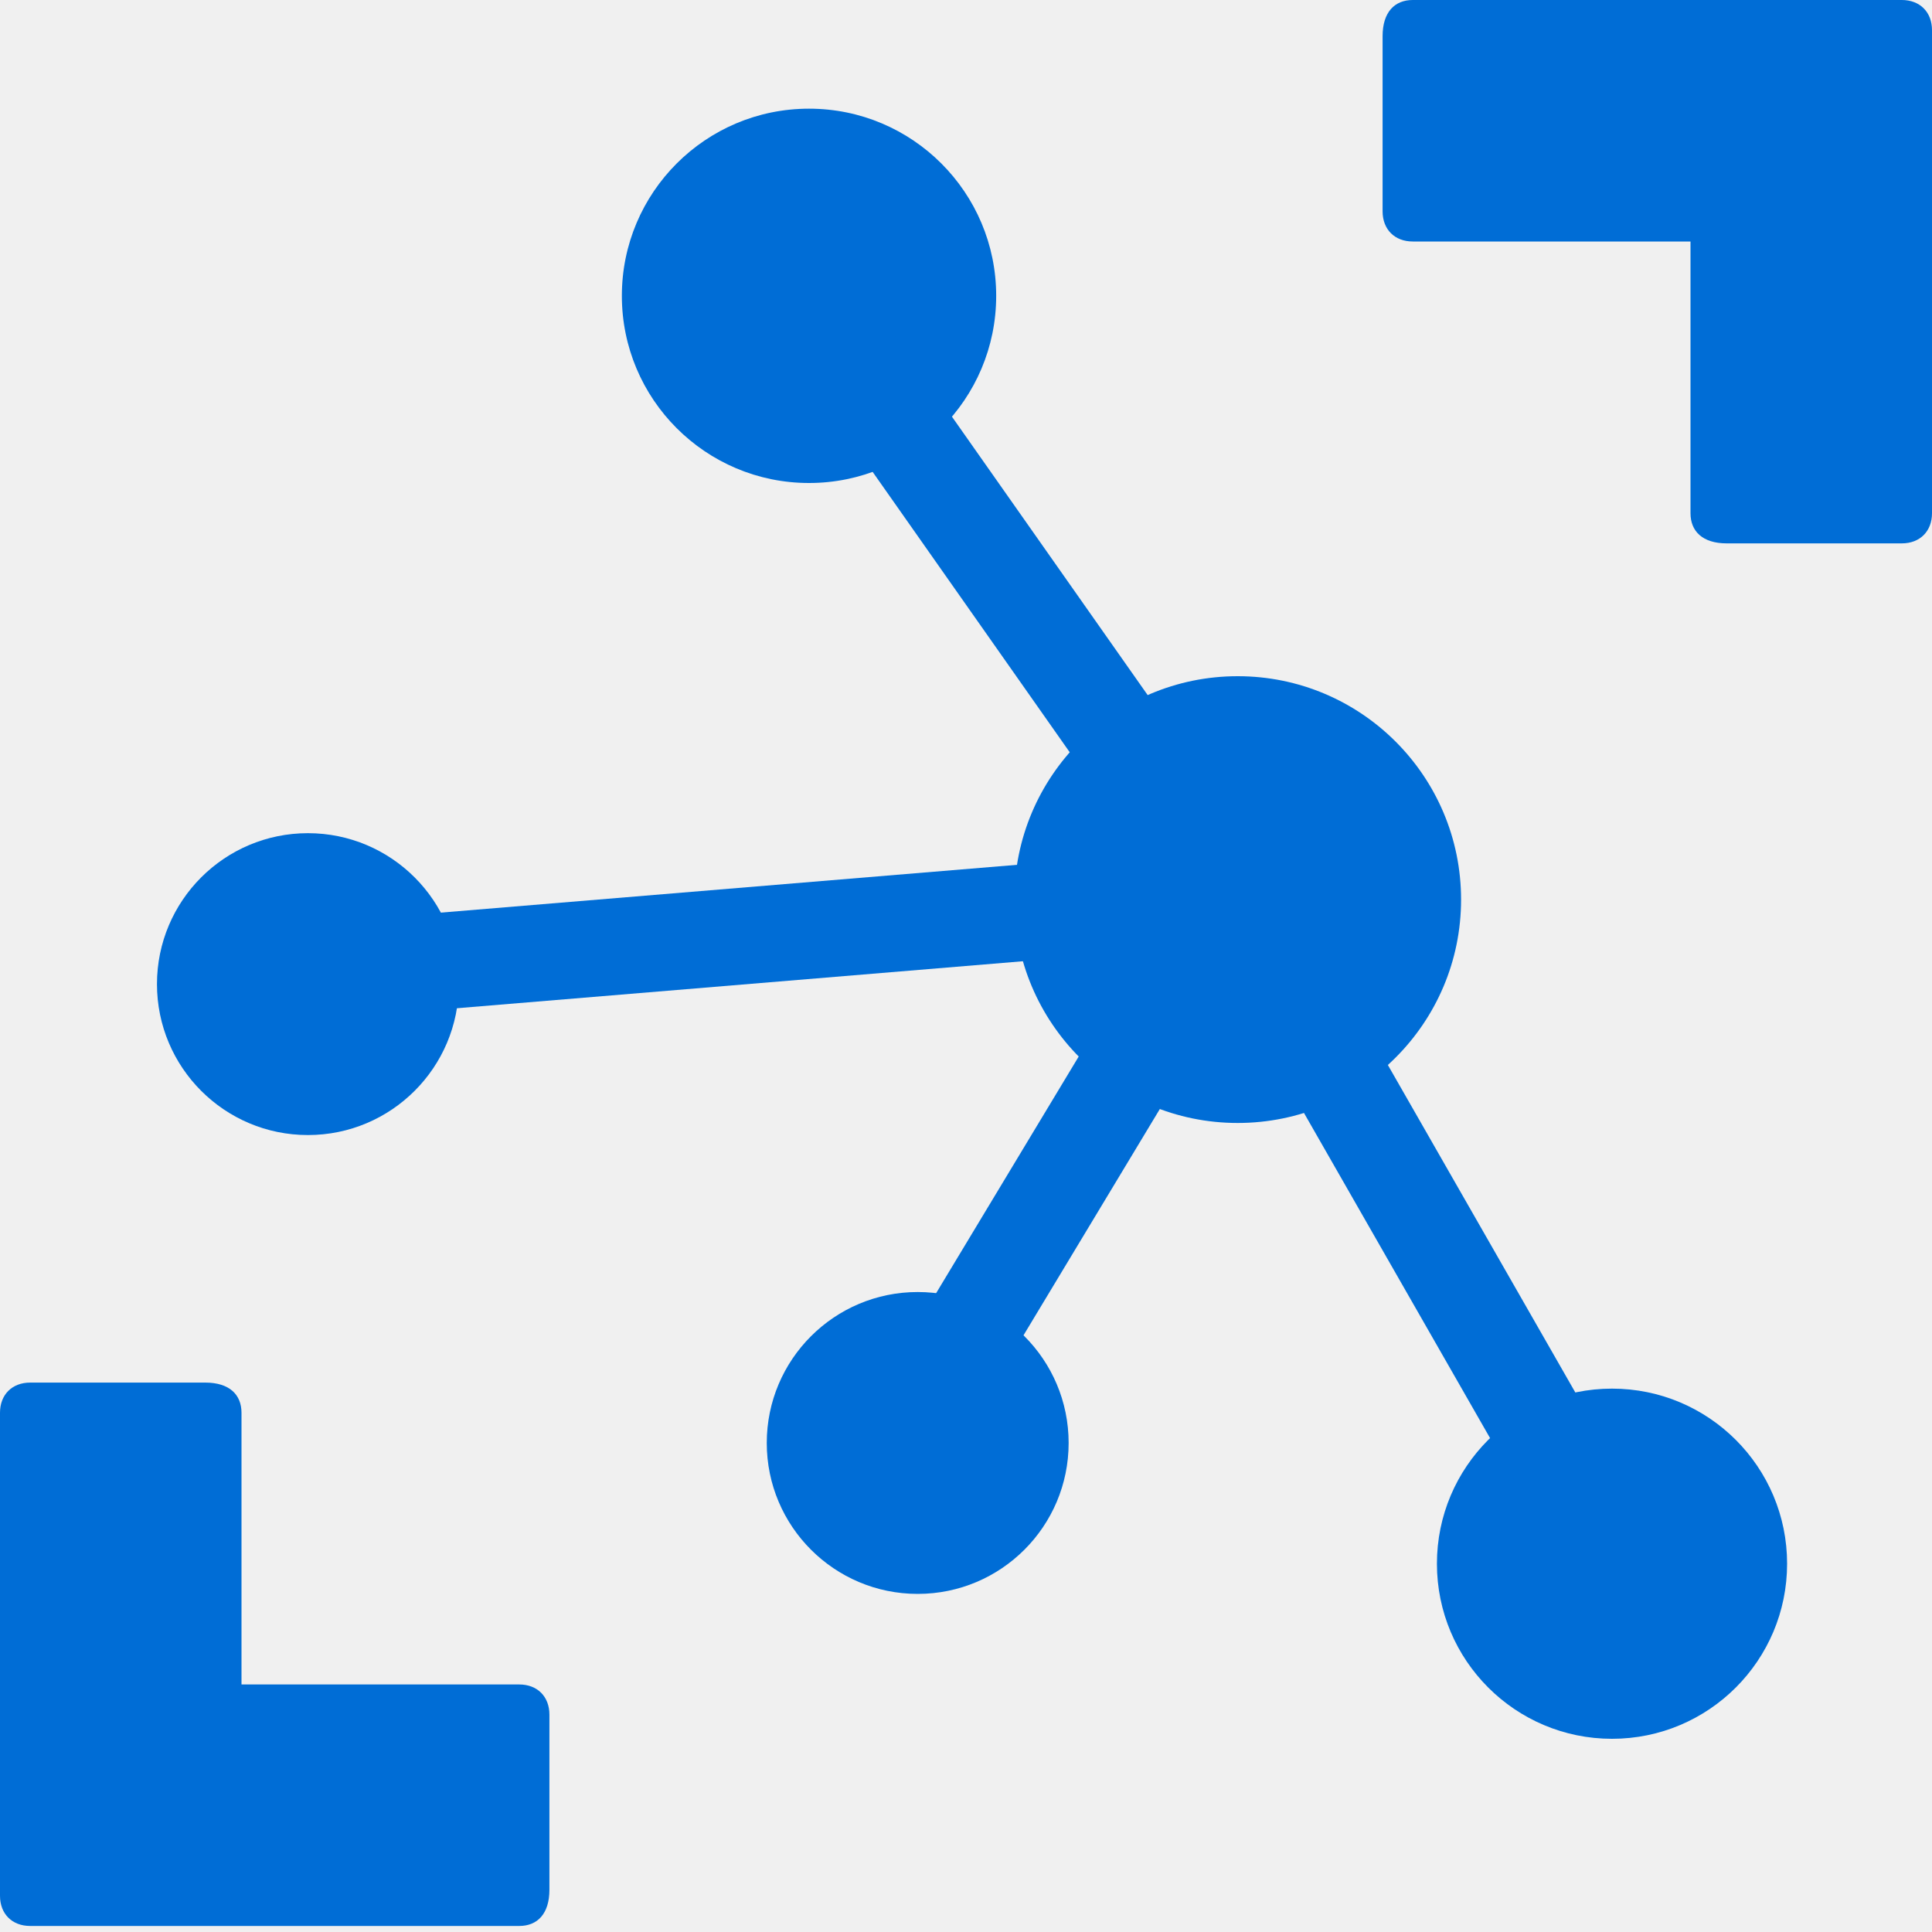
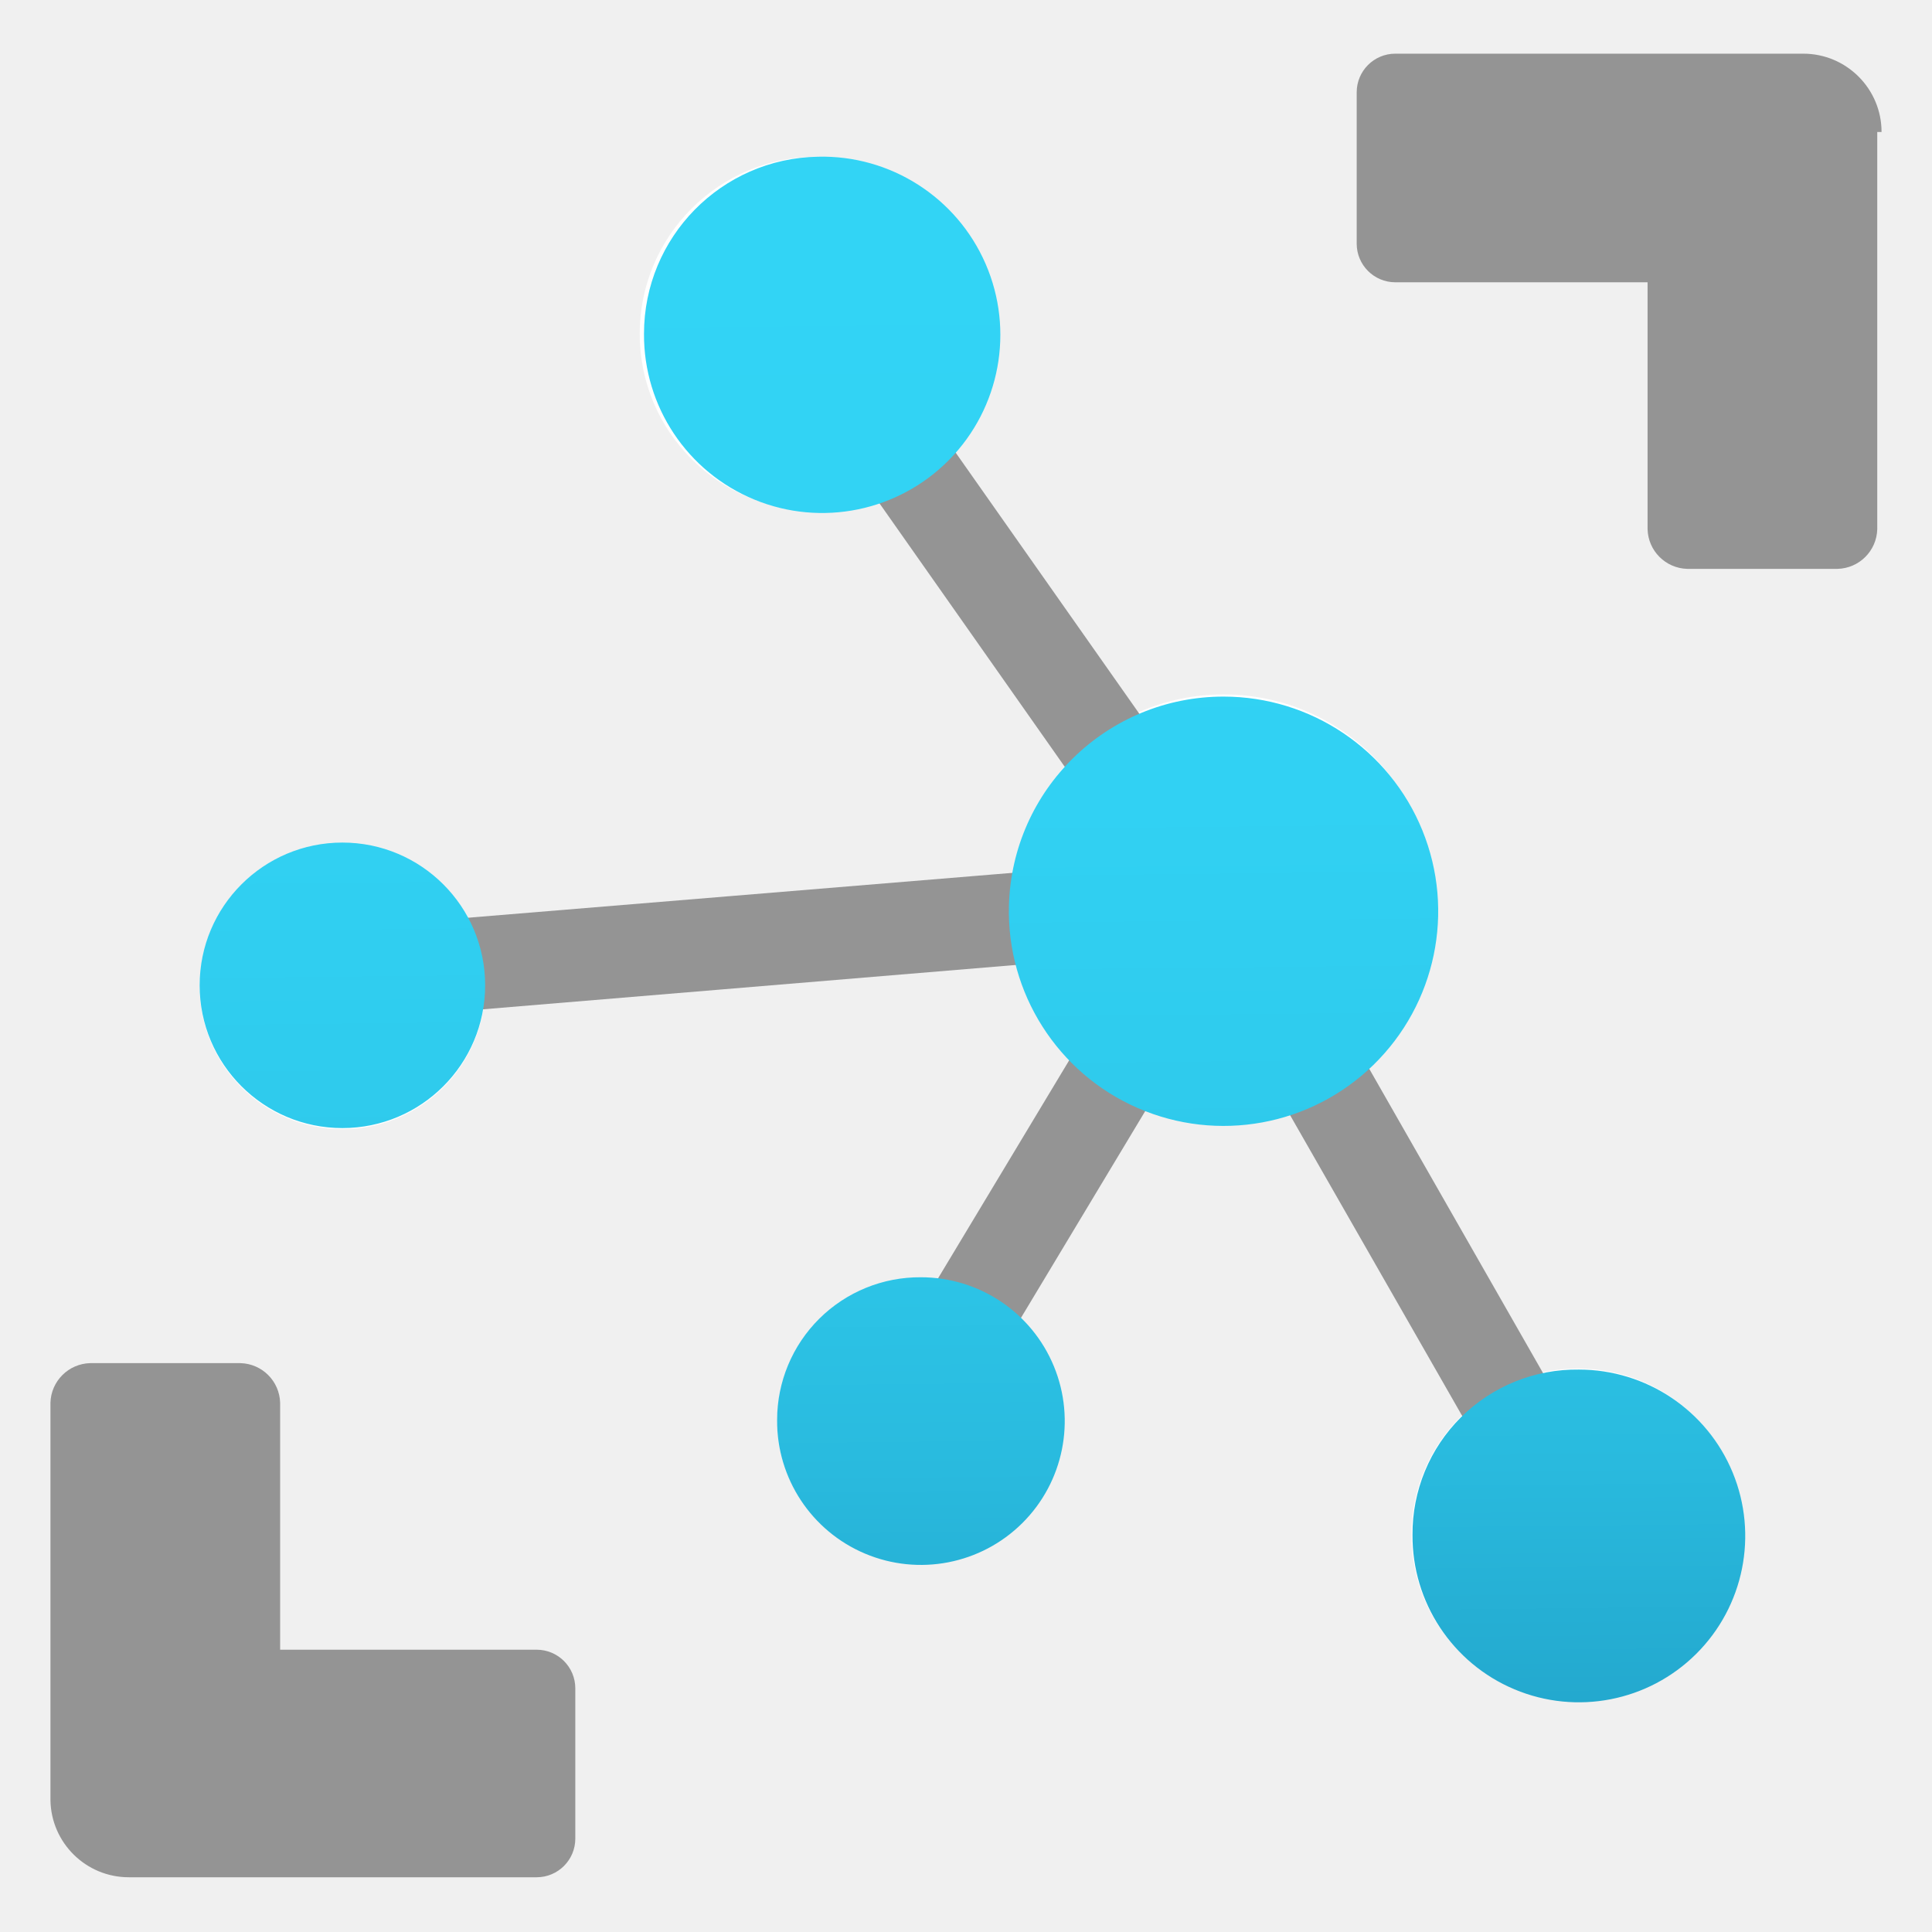
- <svg xmlns="http://www.w3.org/2000/svg" width="32" height="32">
-   <circle fill="#006DD6" cx="13.4" cy="4.9" r="3.1" />
-   <circle fill="#006DD6" cx="20.5" cy="14.9" r="3.7" />
-   <circle fill="#006DD6" cx="26.7" cy="25.9" r="2.9" />
-   <circle fill="#006DD6" cx="15.2" cy="23.9" r="2.5" />
-   <circle fill="#006DD6" cx="5.1" cy="16.3" r="2.5" />
-   <path fill="#006DD6" d="M13.942 4.305l7.074 10.063-1.31.92-7.073-10.062z" />
-   <path fill="#006DD6" d="M21.117 14.372l6.26 10.936-1.39.795-6.259-10.936z" />
-   <path fill="#006DD6" d="M20.27 14.04l.132 1.594L5.154 16.9l-.133-1.595z" />
-   <path fill="#006DD6" d="M19.71 14.44l1.37.826-5.367 8.908-1.37-.826zM31.5 0h-8.1c-.3 0-.5.2-.5.6v2.9c0 .3.2.5.5.5H28v4.5c0 .3.2.5.6.5h2.9c.3 0 .5-.2.5-.5v-8c0-.3-.2-.5-.5-.5zM.5 31.9h8.1c.3 0 .5-.2.5-.6v-2.9c0-.3-.2-.5-.5-.5H4v-4.5c0-.3-.2-.5-.6-.5H.5c-.3 0-.5.2-.5.5v8c0 .3.2.5.5.5z" />
+ <svg xmlns="http://www.w3.org/2000/svg" id="aa9b6cd1-47ec-44db-bbf1-958203b5601f" width="18" height="18" viewBox="0 0 18 18">
+   <defs>
+     <linearGradient id="faaeb69b-3035-4577-9cb1-ddd3fba791e3" x1="9.13" y1="18.81" x2="8.85" y2="-8.1" gradientUnits="userSpaceOnUse">
+       <stop offset="0" stop-color="#198ab3" />
+       <stop offset="0" stop-color="#198ab3" />
+       <stop offset="0.09" stop-color="#22a5cb" />
+       <stop offset="0.19" stop-color="#29bade" />
+       <stop offset="0.29" stop-color="#2ec9eb" />
+       <stop offset="0.42" stop-color="#31d1f3" />
+       <stop offset="0.62" stop-color="#32d4f5" />
+     </linearGradient>
+   </defs>
+   <circle id="fa3a22e9-e4e8-46a1-bc09-f9532747c739" cx="11.4" cy="8.44" r="1.97" fill="#fff" />
+   <circle id="eb214416-6791-4934-ac0c-35afaa829f6e" cx="14.7" cy="14.3" r="1.55" fill="#fff" />
+   <circle id="a4424413-b91f-48da-aedd-39e3a978b430" cx="8.57" cy="13.24" r="1.33" fill="#fff" />
+   <circle id="f7ecfc1a-3268-471b-9464-57023bfc9cc4" cx="7.61" cy="3.11" r="1.65" fill="#fff" />
+   <circle id="b4388938-ad80-41b4-b729-5c21e3eab320" cx="3.19" cy="9.19" r="1.33" fill="#fff" />
+   <polygon points="15.06 13.99 11.73 8.16 11.4 8.35 11.67 8.15 7.9 2.79 7.21 3.29 10.55 8.04 3.15 8.65 3.22 9.51 10.55 8.9 8.12 12.94 8.85 13.38 11.35 9.22 14.32 14.41 15.06 13.99" fill="#949494" />
+   <g>
+     <path d="M17.53,1.23h0A.73.73,0,0,0,16.8.5H13a.36.36,0,0,0-.36.36V2.27a.36.36,0,0,0,.36.36h2.35v2.3a.38.38,0,0,0,.37.37h1.4a.38.38,0,0,0,.37-.37V1.23Z" fill="#949494" />
+     <path d="M5,15.37H2.61v-2.3a.38.38,0,0,0-.37-.37H.84a.38.38,0,0,0-.37.37v3.7h0a.73.73,0,0,0,.73.72H5a.36.36,0,0,0,.36-.36V15.73A.36.36,0,0,0,5,15.37Z" fill="#949494" />
+   </g>
+   <path d="M11.4,6.49a2,2,0,1,1-2,1.95A2,2,0,0,1,11.4,6.49ZM6,3.11A1.66,1.66,0,1,0,7.62,1.46,1.65,1.65,0,0,0,6,3.11ZM1.86,9.18A1.33,1.33,0,1,0,3.19,7.85,1.33,1.33,0,0,0,1.86,9.18Zm5.38,4.05A1.34,1.34,0,1,0,8.58,11.9,1.33,1.33,0,0,0,7.24,13.23Zm5.92,1.07a1.55,1.55,0,1,0,1.55-1.54A1.53,1.53,0,0,0,13.16,14.3Z" fill="url(#faaeb69b-3035-4577-9cb1-ddd3fba791e3)" />
</svg>
